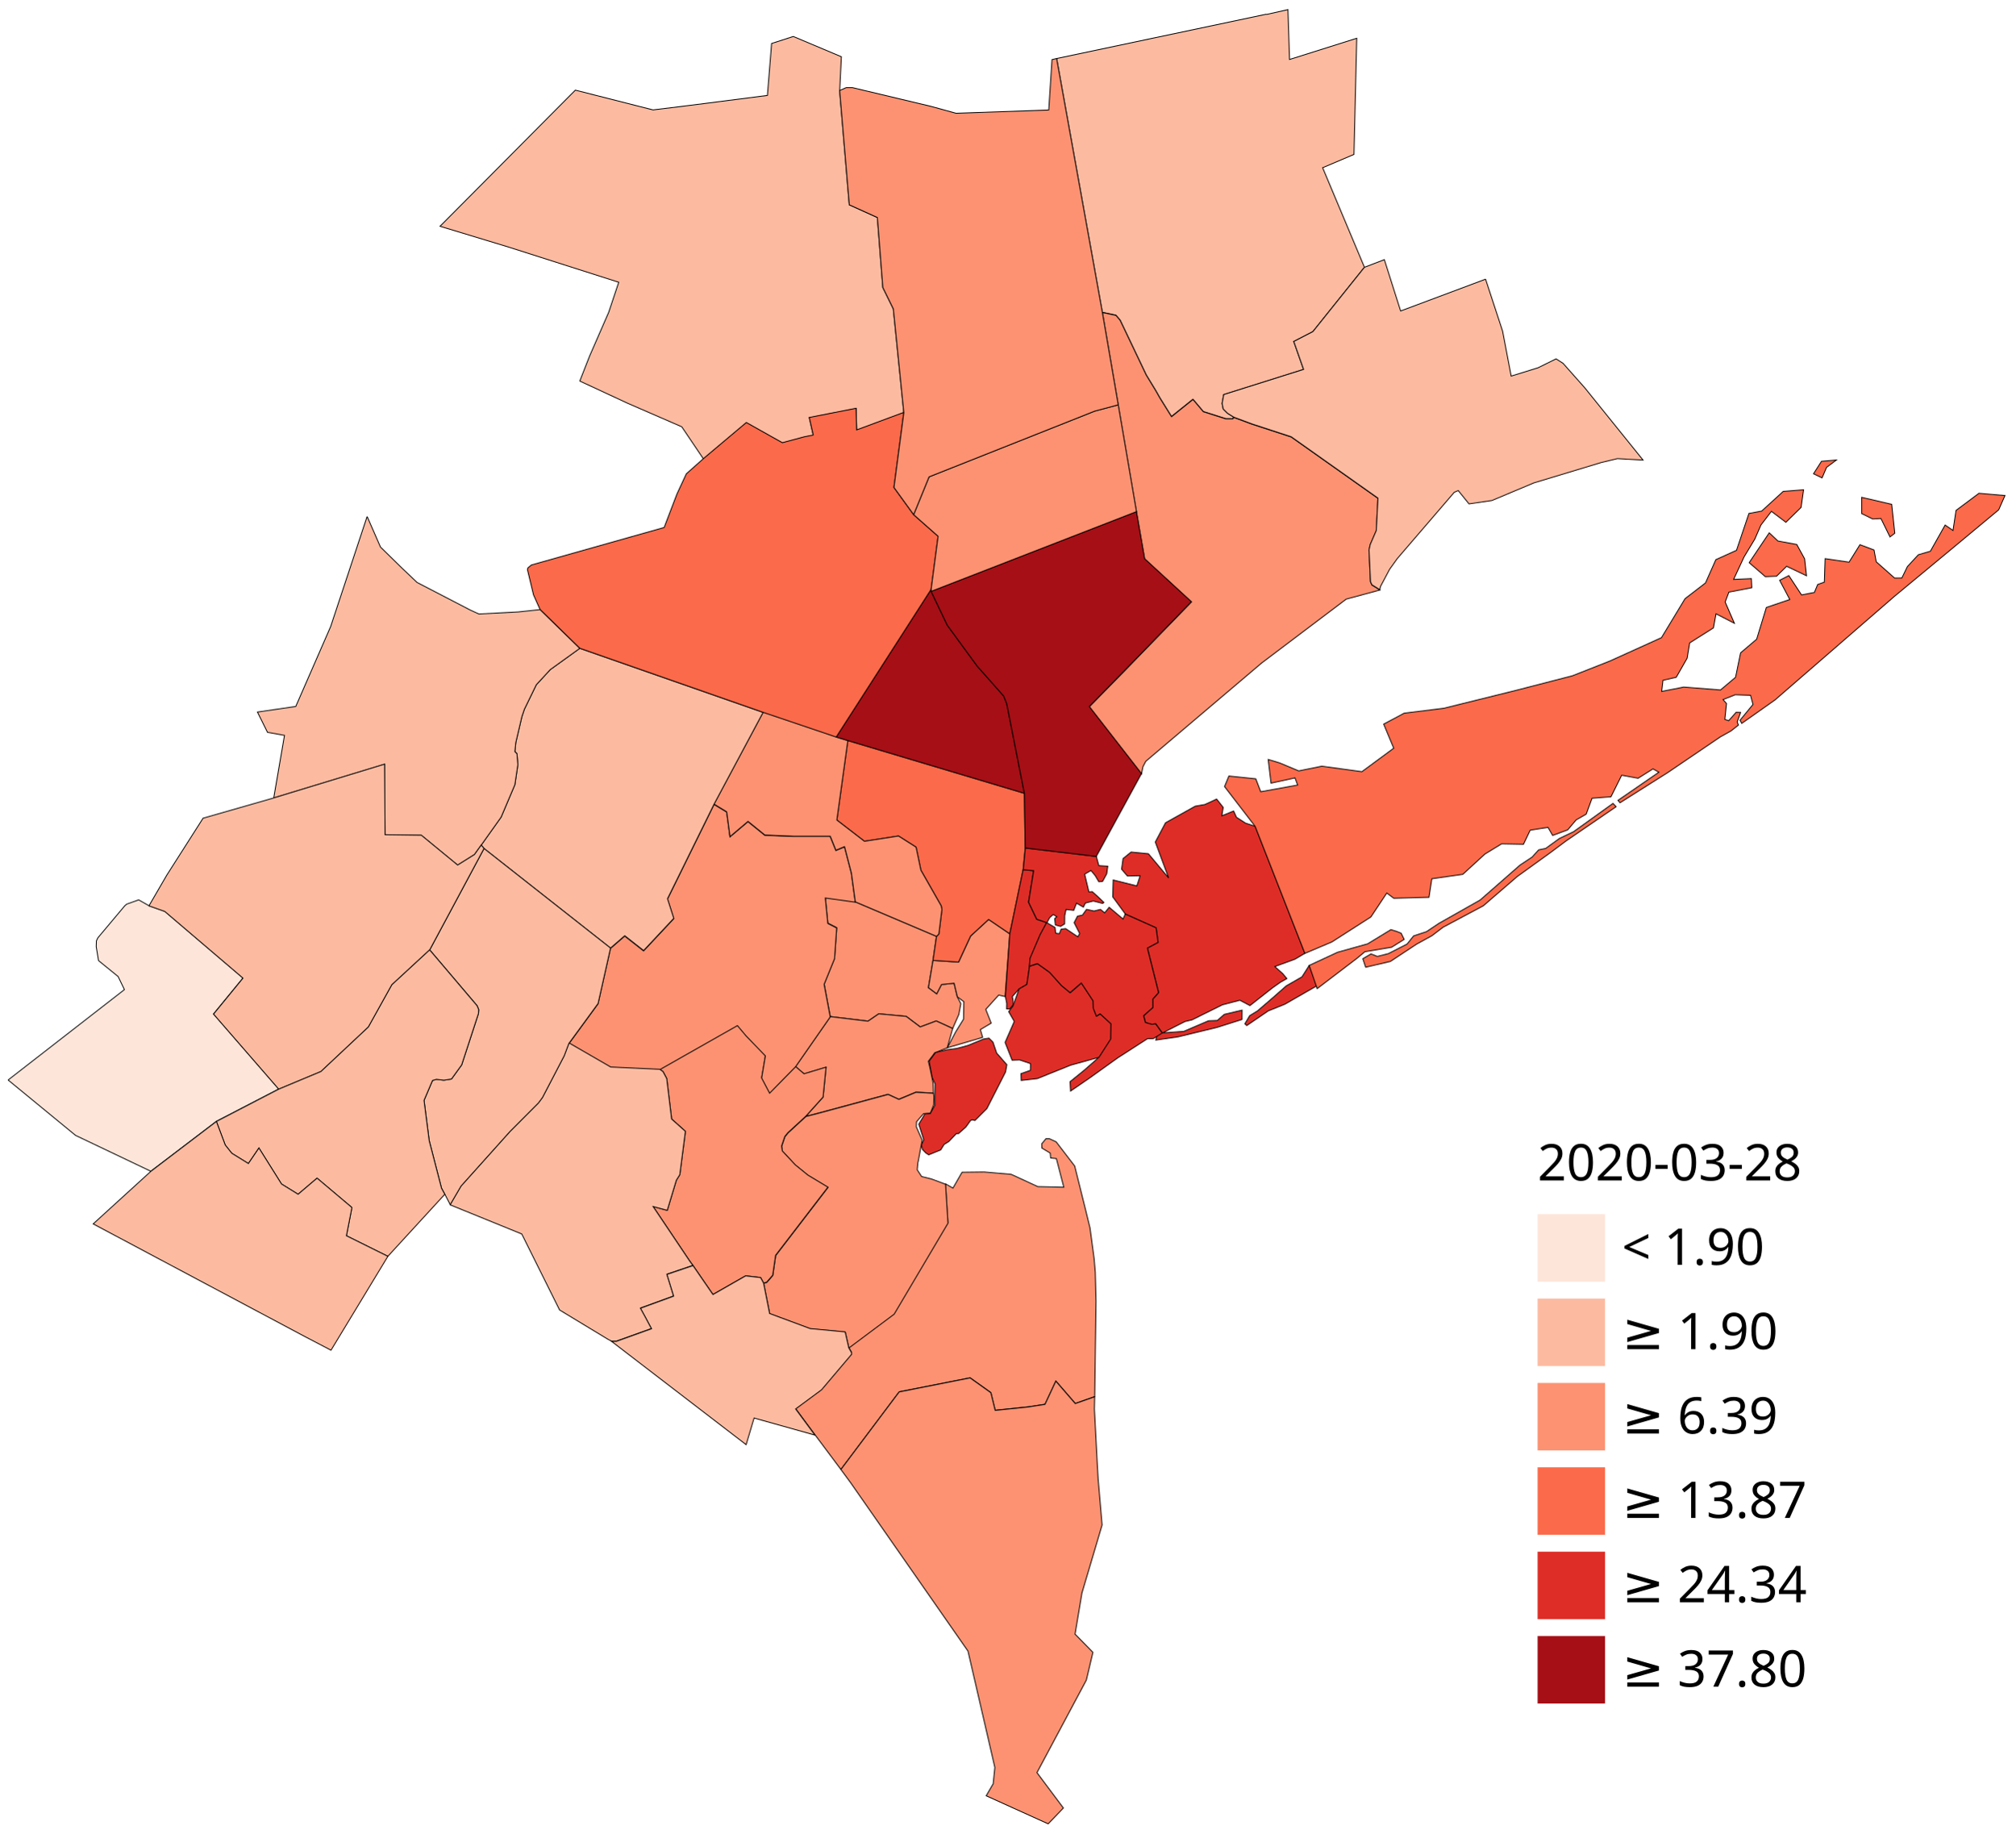
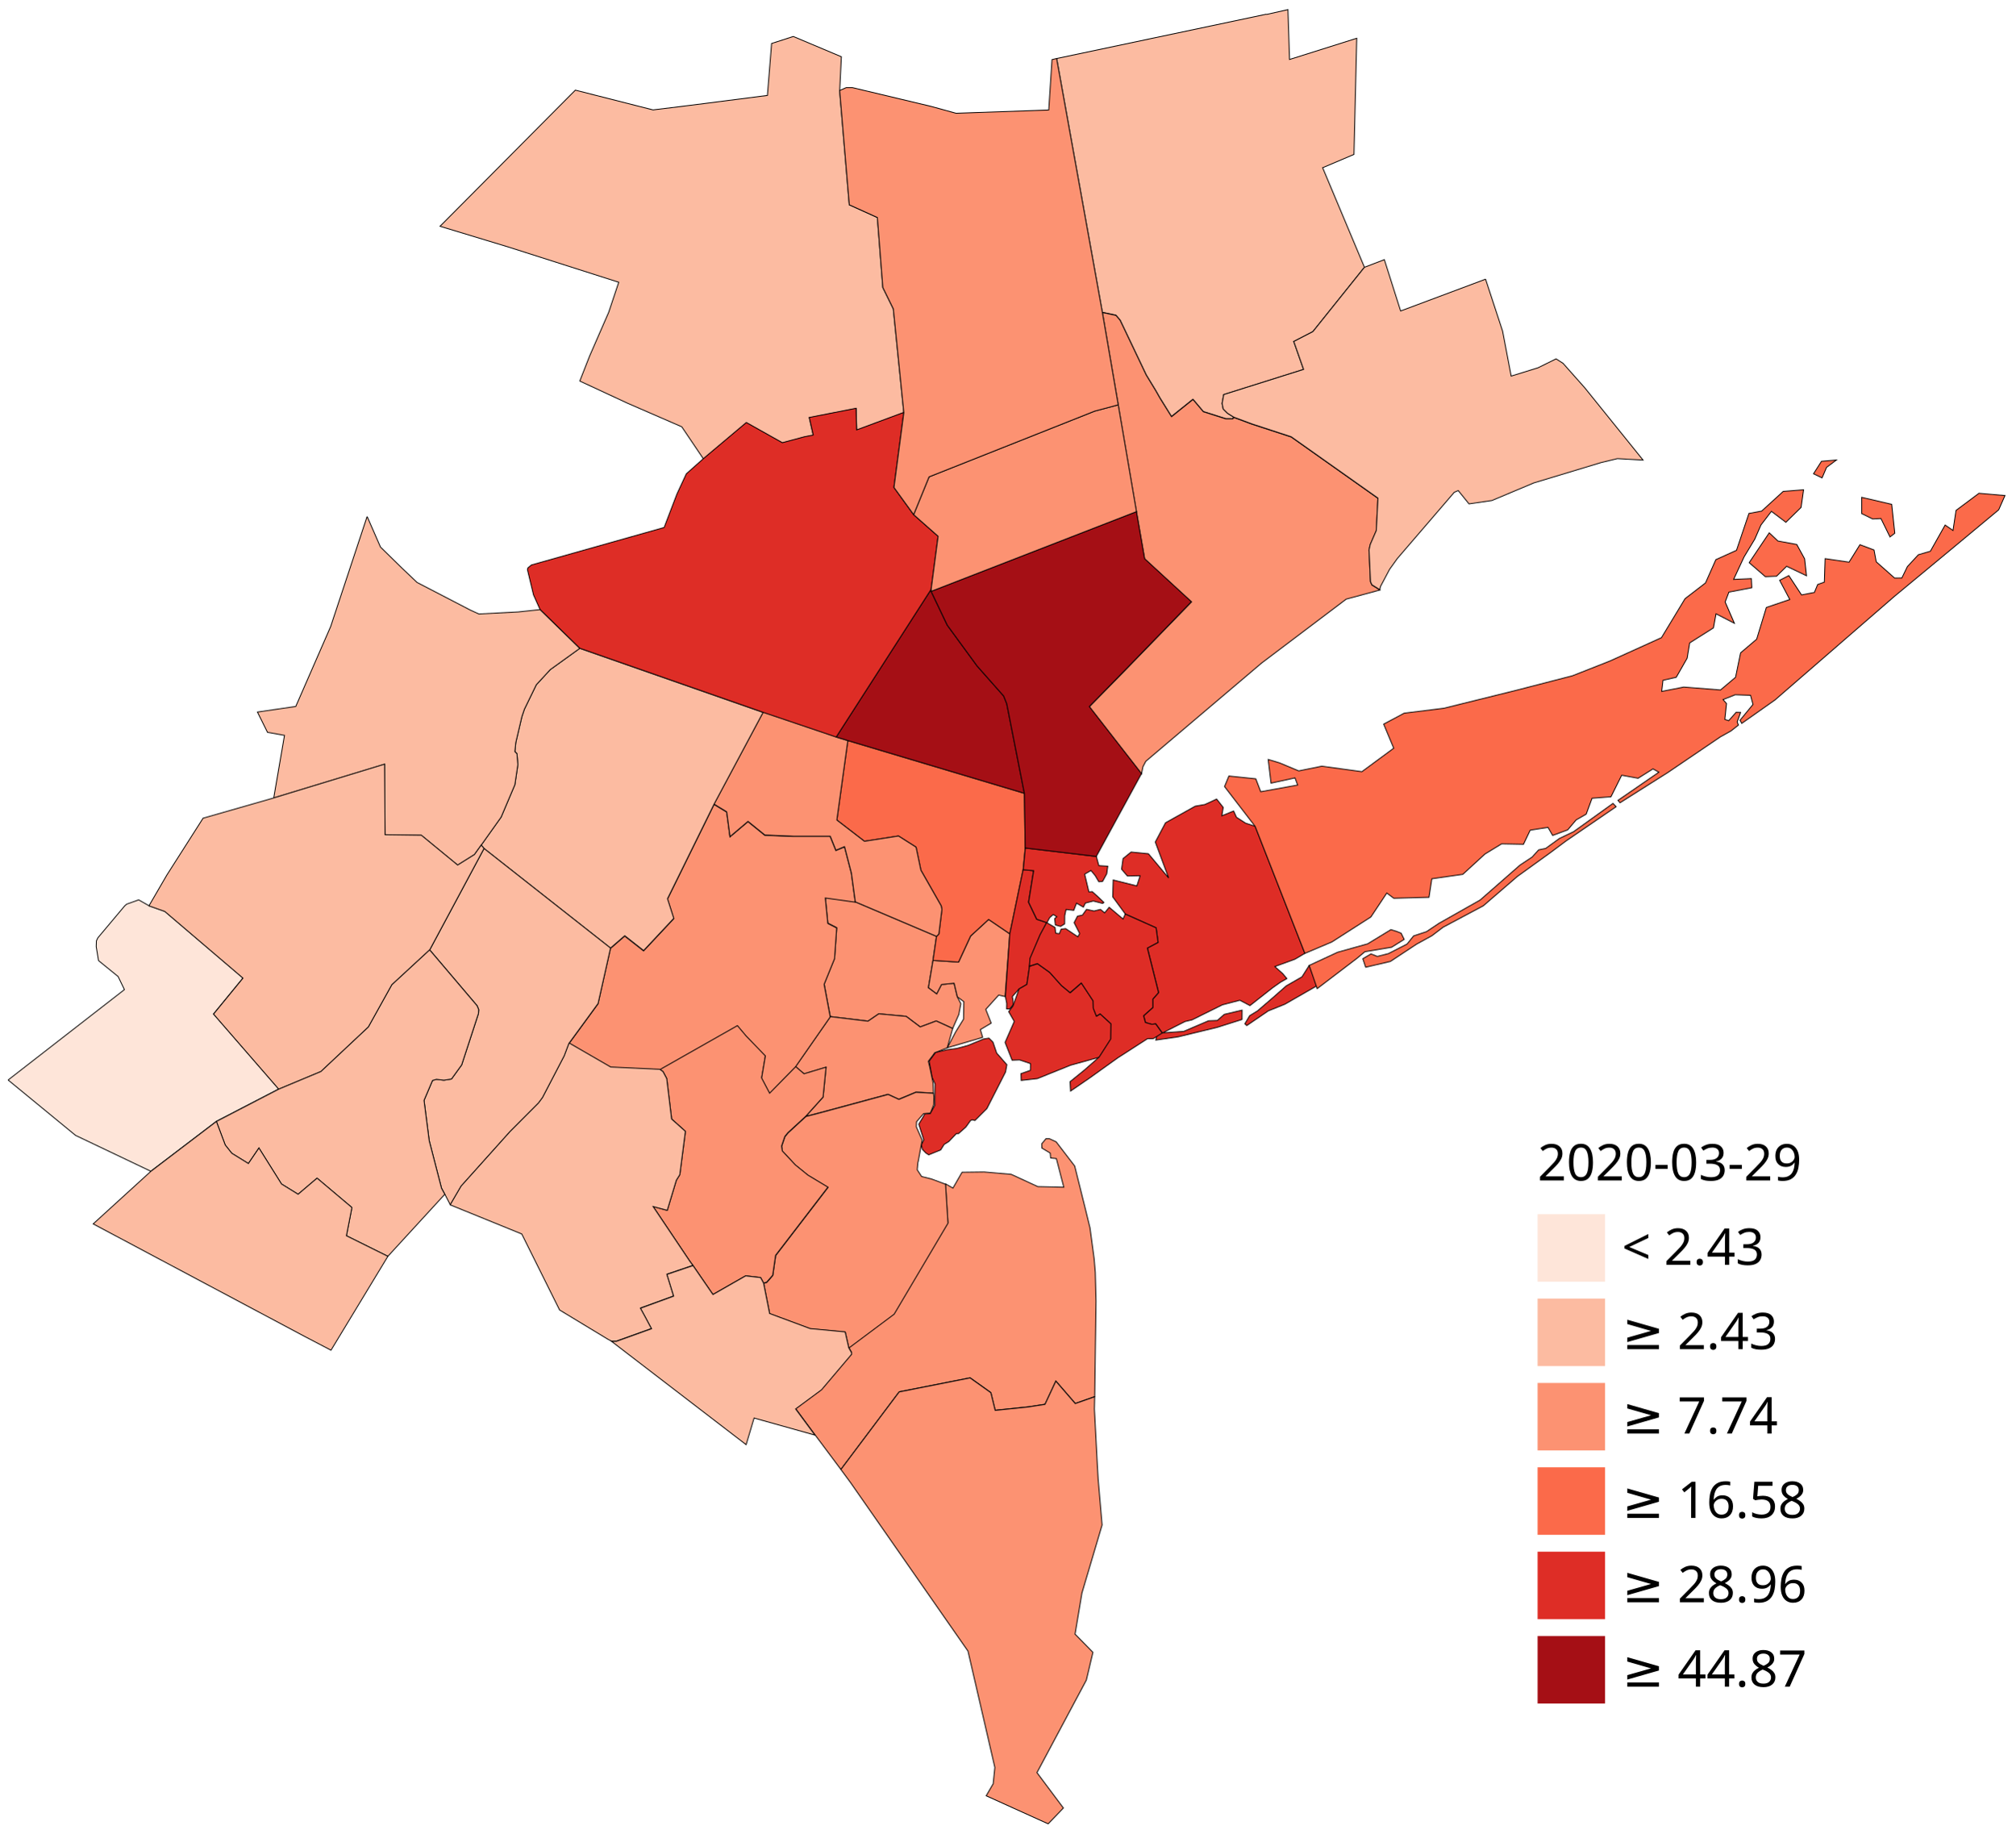
<svg xmlns="http://www.w3.org/2000/svg" id="svg4045" version="1.1" viewBox="0 0 316.019 287.485" height="1086.557" width="1194.401">
  <g transform="translate(108.116 49.338)" id="layer1">
    <g transform="matrix(4.55406 0 0 4.54983 -4052.057 -828.899)" id="g3993" stroke="#000" stroke-width="0.029">
      <path d="m 909.638,171.837 0.74,-0.168 0.055,1.719 2.314,-0.731 -0.095,4.002 -1.079,0.459 1.439,3.43 -1.776,2.218 -0.659,0.34 0.338,0.963 -2.75,0.867 -0.055,0.306 0.037,0.191 0.146,0.146 0.218,0.136 -0.032,0.05 h -0.241 l -0.775,-0.246 -0.357,-0.423 -0.739,0.594 -0.397,-0.639 -0.15,-0.264 -0.323,-0.531 -0.9,-1.89 -0.144,-0.168 -0.467,-0.1 -1.574,-8.743 7.224,-1.528" style="fill:#fcbba1" />
      <path d="m 904.534,185.29 -0.546,-3.182 0.467,0.1 0.144,0.168 0.9,1.89 0.323,0.531 0.15,0.264 0.397,0.639 0.739,-0.594 0.357,0.423 0.775,0.246 h 0.241 l 0.032,-0.05 0.626,0.233 1.351,0.442 2.988,2.115 -0.057,1.116 -0.209,0.481 -0.041,0.186 0.05,1.094 0.048,0.109 0.275,0.171 -1.159,0.314 -2.91,2.2 -3.992,3.389 -0.098,0.188 -0.05,0.247 -1.797,-2.312 1.252,-1.278 2.264,-2.334 -1.611,-1.483 -0.282,-1.623 -0.628,-3.68" style="fill:#fc9272" />
      <path d="m 917.183,180.958 0.587,1.792 0.295,1.549 0.926,-0.287 0.62,-0.307 0.241,0.154 0.747,0.843 2.008,2.492 -0.884,-0.05 -0.562,0.136 -2.314,0.7 -1.446,0.608 -0.788,0.115 -0.371,-0.459 -0.136,0.06 -1.961,2.283 -0.266,0.371 -0.314,0.594 -0.021,0.09 v 0.02 l -0.275,-0.171 -0.048,-0.109 -0.05,-1.094 0.041,-0.186 0.209,-0.481 0.057,-1.116 -2.988,-2.115 -1.351,-0.442 -0.626,-0.233 -0.218,-0.136 -0.146,-0.146 -0.037,-0.191 0.055,-0.306 2.75,-0.867 -0.338,-0.963 0.659,-0.34 1.776,-2.218 0.684,-0.262 0.56,1.769 2.927,-1.097" style="fill:#fcbba1" />
      <path d="m 898.583,212.137 0.259,0.148 0.313,-0.546 0.762,-0.009 0.929,0.08 0.919,0.424 0.894,0.021 -0.255,-0.987 -0.198,-0.021 -0.014,-0.169 -0.286,-0.171 -0.007,-0.149 0.089,-0.105 0.055,-0.07 h 0.121 l 0.232,0.107 0.639,0.835 0.385,1.55 0.13,0.535 0.011,0.04 0.144,1.075 0.039,0.467 0.025,0.99 -0.045,3.287 -0.669,0.236 -0.669,-0.774 -0.374,0.802 -0.571,0.088 -1.144,0.119 -0.148,-0.609 -0.715,-0.51 -2.444,0.483 -2.008,2.676 -0.893,-1.196 -0.665,-0.901 0.891,-0.659 1.034,-1.221 v -0.06 l -0.095,-0.168 1.559,-1.166 1.854,-3.136 -0.084,-1.347" style="fill:#fc9272" />
      <path d="m 894.981,221.987 2.008,-2.676 2.444,-0.483 0.715,0.51 0.148,0.609 1.144,-0.119 0.571,-0.088 0.374,-0.802 0.669,0.774 0.669,-0.235 -0.009,0.426 0.098,1.879 0.03,0.523 0.136,1.59 -0.694,2.345 -0.237,1.418 0.615,0.626 -0.226,0.956 -1.701,3.19 0.91,1.219 -0.524,0.546 -2.134,-0.967 0.241,-0.415 0.057,-0.562 -0.925,-4.009 -4.042,-5.804 -0.337,-0.458" style="fill:#fc9272" />
      <path d="m 899.519,209.926 -0.071,0.03 -0.162,0.226 -0.253,0.225 h -0.073 l -0.259,0.272 -0.162,0.1 -0.119,0.191 -0.412,0.168 -0.095,-0.06 -0.122,-0.126 -0.035,-0.16 0.082,-0.168 -0.173,-0.542 0.211,-0.354 0.182,-0.008 0.162,-0.292 0.005,-0.735 -0.101,-0.227 -0.102,-0.556 0.225,-0.302 0.404,-0.094 0.314,-0.04 0.224,-0.058 0.177,-0.05 0.53,-0.219 0.187,-0.03 0.137,0.137 0.128,0.378 0.351,0.401 -0.046,0.25 -0.642,1.261 -0.412,0.411 -0.08,-0.02" style="fill:#de2d26" />
      <path d="m 895.478,202.42 2.797,1.189 -0.121,0.829 -0.158,0.939 0.285,0.213 0.165,-0.321 0.434,-0.045 0.112,0.469 0.122,0.237 -0.07,0.371 -0.211,0.481 -0.566,-0.259 -0.552,0.206 -0.482,-0.364 -0.945,-0.088 -0.37,0.253 -1.3,-0.157 -0.211,-1.122 0.359,-0.884 0.074,-1.059 -0.306,-0.156 -0.086,-0.878 1.032,0.144" style="fill:#fc9272" />
      <path d="m 894.617,206.375 1.3,0.157 0.37,-0.253 0.945,0.088 0.482,0.364 0.552,-0.206 0.566,0.259 -0.186,0.666 -0.356,0.141 -0.08,0.03 -0.039,0.06 -0.176,0.232 0.056,0.236 0.107,0.515 0.012,0.346 -0.604,-0.034 -0.589,0.246 -0.371,-0.171 -2.349,0.636 -0.483,0.125 0.595,-0.661 0.103,-1.03 -0.758,0.228 -0.293,-0.251 1.196,-1.719" style="fill:#fc9272" />
      <path d="m 900.799,203.522 -0.162,2.161 -0.22,-0.05 -0.445,0.492 0.187,0.474 -0.373,0.223 0.079,0.269 -1.217,0.357 0.287,-0.545 0.272,-0.441 0.01,-0.602 -0.223,-0.167 -0.112,-0.469 -0.434,0.045 -0.165,0.321 -0.285,-0.213 0.158,-0.939 0.88,0.058 0.415,-0.899 0.62,-0.571 0.729,0.496" style="fill:#fc9272" />
      <path d="m 895.222,196.861 6.081,1.819 0.027,1.884 -0.071,0.747 -0.46,2.211 -0.729,-0.496 -0.62,0.571 -0.415,0.899 -0.88,-0.058 0.121,-0.829 0.08,-0.08 0.105,-0.85 -0.025,-0.122 -0.699,-1.228 -0.166,-0.795 -0.605,-0.384 -1.173,0.182 -0.95,-0.732 0.378,-2.739" style="fill:#fb6a4a" />
      <path d="m 898.171,209.011 0.016,0.129 -0.009,0.273 -0.076,0.195 -0.041,0.094 -0.112,0.006 -0.119,0.01 -0.242,0.28 -0.007,0.176 0.2,0.457 -0.135,0.737 -0.011,0.03 -0.023,0.257 0.151,0.231 0.343,0.086 0.471,0.176 h 0.005 0.005 l 0.084,1.347 -1.854,3.136 -1.559,1.166 -0.124,-0.548 -1.204,-0.114 -1.398,-0.52 -0.207,-1.046 0.105,-0.03 0.209,-0.241 0.099,-0.686 1.802,-2.349 -0.687,-0.414 -0.435,-0.353 -0.449,-0.481 -0.025,-0.168 0.112,-0.331 0.105,-0.129 0.617,-0.568 0.483,-0.125 2.349,-0.636 0.371,0.171 0.589,-0.246 0.604,0.034" style="fill:#fc9272" />
      <path d="m 893.421,208.094 0.293,0.251 0.758,-0.228 -0.103,1.03 -0.595,0.661 -0.617,0.568 -0.105,0.129 -0.112,0.331 0.025,0.168 0.449,0.481 0.435,0.353 0.687,0.414 -1.802,2.349 -0.099,0.686 -0.209,0.241 -0.105,0.03 -0.102,-0.191 -0.515,-0.06 -1.127,0.644 -0.69,-1.004 -0.107,-0.144 -1.263,-1.884 0.487,0.132 0.313,-1.038 0.119,-0.191 0.193,-1.494 -0.475,-0.424 -0.168,-1.395 -0.128,-0.24 -0.112,-0.08 2.676,-1.519 0.299,0.356 0.664,0.688 -0.129,0.761 0.275,0.524 0.891,-0.909" style="fill:#fc9272" />
      <path d="m 890.611,199.061 0.438,0.266 0.113,0.856 0.621,-0.526 0.58,0.47 0.98,0.04 h 1.271 l 0.196,0.485 0.297,-0.125 0.236,0.911 0.135,0.993 -1.032,-0.144 0.086,0.878 0.306,0.156 -0.074,1.059 -0.359,0.884 0.211,1.122 -1.196,1.719 -0.891,0.909 -0.275,-0.524 0.129,-0.761 -0.664,-0.688 -0.299,-0.356 -2.676,1.519 -1.688,-0.078 -1.431,-0.828 0.994,-1.361 0.429,-1.911 0.491,-0.425 0.65,0.51 1.038,-1.109 -0.216,-0.676 1.599,-3.251" style="fill:#fc9272" />
      <path d="m 894.821,196.74 0.401,0.121 -0.378,2.739 0.95,0.732 1.173,-0.182 0.605,0.384 0.166,0.795 0.699,1.228 0.025,0.122 -0.105,0.85 -0.08,0.08 -2.797,-1.189 -0.135,-0.993 -0.236,-0.911 -0.297,0.125 -0.196,-0.485 h -1.271 l -0.98,-0.04 -0.58,-0.47 -0.621,0.526 -0.113,-0.856 -0.438,-0.266 1.694,-3.173 2.516,0.852" style="fill:#fc9272" />
      <path d="m 892.305,195.888 -1.694,3.173 -1.599,3.251 0.216,0.676 -1.038,1.109 -0.65,-0.51 -0.491,0.425 -4.356,-3.432 -0.096,-0.119 0.685,-0.963 0.474,-1.118 0.103,-0.692 -0.032,-0.378 -0.071,-0.07 0.032,-0.313 0.209,-0.892 0.087,-0.257 0.41,-0.843 0.481,-0.522 1.014,-0.731 6.315,2.209" style="fill:#fcbba1" />
      <path d="m 882.694,200.58 4.356,3.432 -0.429,1.911 -0.994,1.361 -0.166,0.44 -0.749,1.439 -0.137,0.185 -0.979,0.983 -1.688,1.884 -0.376,0.644 -0.187,-0.362 -0.114,-0.209 -0.424,-1.64 -0.178,-1.387 0.292,-0.686 0.136,-0.04 0.257,0.03 0.26,-0.04 0.351,-0.486 0.578,-1.771 0.009,-0.135 -0.057,-0.136 -1.631,-1.922 1.872,-3.496" style="fill:#fcbba1" />
      <path d="m 885.626,207.284 1.431,0.828 1.688,0.078 0.112,0.08 0.128,0.24 0.168,1.395 0.475,0.424 -0.193,1.494 -0.119,0.191 -0.313,1.038 -0.487,-0.132 1.263,1.884 0.107,0.144 -0.896,0.304 0.231,0.75 -1.141,0.416 0.179,0.327 0.201,0.379 -1.211,0.435 h -0.168 l -0.114,-0.06 -1.671,-1.013 -1.302,-2.619 -2.466,-1.005 0.376,-0.644 1.688,-1.884 0.979,-0.983 0.137,-0.185 0.749,-1.439 0.166,-0.44" style="fill:#fcbba1" />
      <path d="m 889.887,214.95 0.69,1.004 1.127,-0.644 0.515,0.06 0.102,0.191 0.207,1.046 1.398,0.52 1.204,0.114 0.124,0.548 0.095,0.168 v 0.06 l -1.034,1.221 -0.891,0.659 0.665,0.901 -2.096,-0.588 -0.273,0.918 -4.635,-3.561 h 0.168 l 1.211,-0.435 -0.201,-0.379 -0.179,-0.327 1.141,-0.416 -0.231,-0.75 0.896,-0.304" style="fill:#fcbba1" />
      <path style="fill:#de2d26" d="m 901.258,201.418 -0.459,2.211 -0.151,2.163 0.046,0.233 -0.003,0.19 0.103,0.004 0.127,-0.154 -0.013,-0.17 -0.021,-0.103 0.232,-0.265 0.268,-0.154 0.092,-0.625 0.023,-0.271 0.344,-0.811 0.229,-0.422 -0.35,-0.117 -0.281,-0.588 0.174,-1.088 z" transform="translate(0 -.107)" />
      <path d="m 894.94,174.458 0.332,3.938 0.967,0.438 0.188,2.412 0.362,0.738 0.361,3.577 -1.622,0.603 -0.019,-0.745 -1.613,0.316 0.137,0.606 -0.305,0.06 -0.759,0.204 -1.239,-0.696 -1.48,1.246 -0.747,-1.109 -1.865,-0.811 -1.646,-0.765 0.337,-0.859 0.658,-1.51 0.346,-1.036 -3.799,-1.214 -2.355,-0.715 4.66,-4.692 2.676,0.682 1.296,-0.16 2.642,-0.339 0.144,-1.79 0.747,-0.242 1.655,0.699 -0.057,1.166" style="fill:#fcbba1" />
      <path d="m 901.33,200.564 2.45,0.291 0.086,0.316 0.307,0.02 -0.035,0.262 -0.143,0.262 -0.13,0.012 -0.123,-0.21 -0.147,-0.178 -0.217,0.126 0.146,0.613 0.115,-0.01 0.192,0.172 0.209,0.2 -0.043,0.034 -0.322,-0.083 -0.273,0.071 -0.069,0.139 -0.236,-0.136 -0.095,0.247 -0.265,-0.029 -0.045,0.212 -0.003,0.284 -0.141,0.087 -0.179,-0.049 -0.024,-0.221 0.073,-0.065 -0.122,-0.074 -0.121,0.104 -0.097,0.177 -0.349,-0.118 -0.282,-0.588 0.175,-1.087 -0.359,-0.033 0.071,-0.747" style="fill:#de2d26" />
      <path d="m 900.91,206.009 0.209,-0.589 0.269,-0.154 0.09,-0.624 0.277,-0.089 0.423,0.303 0.405,0.453 0.297,0.245 0.387,-0.334 0.405,0.616 0.007,0.254 0.107,0.272 0.13,-0.077 0.373,0.342 -0.007,0.523 -0.4,0.625 -0.99,0.275 -1.143,0.461 -0.556,0.063 -0.007,-0.235 0.323,-0.112 0.004,-0.232 -0.375,-0.127 -0.259,0.009 -0.241,-0.613 0.316,-0.723 -0.192,-0.337 z" style="fill:#de2d26" />
      <path d="m 898.09,191.718 0.556,1.166 1.027,1.406 0.916,1.036 0.105,0.264 0.608,3.09 -6.081,-1.819 -0.401,-0.121 3.27,-5.092 v 0.07" style="fill:#a50f15" />
      <path style="fill:#de2d26" d="m 907.922,198.984 -0.406,0.188 -0.33,0.057 -1.023,0.572 -0.352,0.664 0.459,1.238 -0.697,-0.834 -0.596,-0.059 -0.277,0.225 -0.051,0.367 0.201,0.234 0.438,-0.01 -0.113,0.352 -0.814,-0.205 -0.016,0.582 0.434,0.592 1.061,0.475 0.068,0.502 -0.367,0.195 0.385,1.535 -0.195,0.223 0.002,0.289 -0.322,0.287 0.065,0.234 0.223,0.062 0.129,-0.018 0.223,0.312 -0.17,0.012 -0.053,0.236 0.775,-0.113 1.34,-0.326 0.854,-0.271 0.002,-0.322 -0.615,0.146 -0.236,0.209 -0.305,0.012 -0.854,0.365 -0.725,0.051 0.771,-0.391 0.24,-0.057 1.045,-0.518 0.602,-0.158 0.348,0.184 0.772,-0.608 0.273,-0.194 0.226,-0.129 -0.139,-0.167 -0.276,-0.247 0.693,-0.254 0.344,-0.203 -1.713,-4.377 -0.332,-0.109 -0.312,-0.201 -0.098,-0.217 -0.406,0.164 0.047,-0.289 z m 3.189,5.733 -0.249,0.394 -0.54,0.31 -0.477,0.42 -0.514,0.443 -0.27,0.166 -0.166,0.279 0.066,0.061 0.742,-0.506 0.568,-0.229 1.114,-0.64 z" transform="translate(0 -.107)" />
-       <path d="m 897.149,185.561 -0.339,2.577 0.678,0.937 0.843,0.745 -0.24,1.828 -3.27,5.092 -2.516,-0.852 -6.315,-2.209 -1.367,-1.337 -0.225,-0.503 -0.209,-0.87 0.016,-0.06 0.121,-0.1 4.571,-1.292 0.442,-1.157 0.321,-0.692 0.587,-0.523 1.48,-1.246 1.239,0.696 0.759,-0.204 0.305,-0.06 -0.137,-0.606 1.613,-0.316 0.019,0.745 1.622,-0.603" style="fill:#fb6a4a" />
+       <path d="m 897.149,185.561 -0.339,2.577 0.678,0.937 0.843,0.745 -0.24,1.828 -3.27,5.092 -2.516,-0.852 -6.315,-2.209 -1.367,-1.337 -0.225,-0.503 -0.209,-0.87 0.016,-0.06 0.121,-0.1 4.571,-1.292 0.442,-1.157 0.321,-0.692 0.587,-0.523 1.48,-1.246 1.239,0.696 0.759,-0.204 0.305,-0.06 -0.137,-0.606 1.613,-0.316 0.019,0.745 1.622,-0.603" style="fill:#de2d26" />
      <path d="m 902.074,203.138 0.284,0.165 0.022,0.197 0.127,0.017 0.059,-0.155 0.156,-0.02 0.421,0.281 0.063,-0.111 -0.19,-0.375 0.115,-0.224 0.17,-0.036 0.141,-0.198 0.258,0.056 0.223,-0.055 0.143,0.119 0.156,-0.192 0.478,0.404 0.076,-0.17 1.061,0.474 0.068,0.501 -0.369,0.196 0.386,1.534 -0.197,0.223 0.002,0.289 -0.321,0.287 0.063,0.234 0.222,0.062 0.13,-0.017 0.227,0.316 -0.306,0.193 -0.199,0.002 -1.034,0.667 -0.968,0.694 -0.649,0.445 -0.016,-0.324 0.486,-0.395 0.515,-0.453 0.4,-0.625 0.007,-0.523 -0.373,-0.342 -0.13,0.077 -0.107,-0.272 -0.007,-0.254 -0.405,-0.616 -0.387,0.334 -0.297,-0.245 -0.405,-0.453 -0.423,-0.303 -0.277,0.089 0.023,-0.271 0.346,-0.811 0.227,-0.422" style="fill:#de2d26" />
      <path style="fill:#fb6a4a" d="m 928.476,187.773 0.295,0.141 0.156,-0.364 0.338,-0.252 -0.513,0.044 z m -0.342,0.551 -0.701,0.056 -0.742,0.678 -0.438,0.082 -0.428,1.27 -0.711,0.322 -0.357,0.803 -0.703,0.541 -0.812,1.344 -1.775,0.805 -1.293,0.51 -1.988,0.514 -2.439,0.605 -1.367,0.17 -0.705,0.377 0.346,0.83 -1.096,0.809 -1.381,-0.189 -0.795,0.162 -0.658,-0.275 -0.393,-0.119 0.098,0.816 0.826,-0.18 0.09,0.246 -1.271,0.23 -0.17,-0.445 -0.926,-0.096 -0.15,0.363 1.053,1.371 1.713,4.379 0.928,-0.393 1.346,-0.863 0.547,-0.824 0.242,0.18 1.211,-0.033 0.098,-0.639 1.066,-0.152 0.764,-0.701 0.572,-0.35 0.754,0.014 0.232,-0.486 0.613,-0.096 0.16,0.277 0.518,-0.191 0.291,-0.344 0.346,-0.199 0.201,-0.547 0.652,-0.051 0.369,-0.742 0.564,0.104 0.514,-0.324 0.203,0.115 -1.41,0.971 0.072,0.082 1.641,-1.039 1.814,-1.232 0.365,-0.204 0.257,-0.202 -0.043,-0.108 0.117,-0.326 -0.153,-0.006 -0.256,0.288 -0.133,-0.043 0.058,-0.547 -0.121,-0.137 0.42,-0.166 0.528,0.019 0.084,0.315 -0.446,0.544 0.06,0.108 1.149,-0.811 4.107,-3.566 1.828,-1.516 1.762,-1.467 0.217,-0.492 -0.896,-0.078 -0.789,0.59 -0.105,0.691 -0.271,-0.186 -0.508,0.902 -0.414,0.121 -0.377,0.408 -0.191,0.393 -0.25,0.002 -0.631,-0.559 -0.078,-0.408 -0.484,-0.182 -0.375,0.602 -0.824,-0.121 -0.027,0.809 -0.229,0.082 -0.113,0.273 -0.443,0.086 -0.438,-0.666 -0.316,0.162 0.35,0.662 -0.807,0.273 -0.334,1.094 -0.553,0.471 -0.174,0.842 -0.518,0.438 -1.268,-0.1 -0.758,0.15 0.045,-0.383 0.457,-0.105 0.375,-0.656 0.088,-0.529 0.818,-0.518 0.088,-0.484 0.633,0.326 -0.318,-0.732 0.129,-0.342 0.789,-0.152 -0.016,-0.312 -0.611,0.027 0.361,-0.777 0.369,-0.613 0.213,-0.488 0.359,-0.469 0.498,0.377 0.523,-0.512 z m 2.002,0.261 v 0.561 l 0.377,0.184 0.285,-0.014 0.311,0.633 0.166,-0.127 -0.107,-0.996 z m -3.184,1.223 -0.691,1.029 0.557,0.482 0.385,-0.016 0.348,-0.342 0.684,0.326 -0.065,-0.584 -0.271,-0.494 -0.648,-0.119 z m -5.381,9.326 -1.357,0.975 -0.486,0.232 -0.475,0.344 -0.24,0.049 -0.225,0.248 -0.418,0.277 -1.371,1.203 -1.422,0.805 -0.428,0.287 -0.443,0.146 -0.225,0.281 -0.645,0.33 -0.379,0.096 -0.219,-0.086 -0.281,0.166 0.098,0.293 0.85,-0.199 0.902,-0.596 0.529,-0.291 0.385,-0.293 1.387,-0.74 1.17,-1.01 1.131,-0.816 0.541,-0.404 1.729,-1.184 z m -7.646,4.35 -0.803,0.49 -1.033,0.289 -0.979,0.455 0.275,0.799 1.371,-1.045 0.273,-0.227 0.918,-0.154 0.434,-0.271 -0.105,-0.213 -0.143,-0.057 z" transform="translate(0 -.107)" />
      <path d="m 898.09,191.718 7.071,-2.748 0.282,1.623 1.611,1.483 -2.264,2.334 -1.252,1.278 1.797,2.312 -1.556,2.855 -2.45,-0.291 -0.027,-1.884 -0.608,-3.09 -0.105,-0.264 -0.916,-1.036 -1.027,-1.406 -0.556,-1.166" style="fill:#a50f15" />
      <path d="m 904.534,185.29 0.628,3.68 -7.071,2.748 v -0.07 l 0.24,-1.828 -0.843,-0.745 0.531,-1.303 5.705,-2.266 0.809,-0.216" style="fill:#fc9272" />
      <path d="m 902.414,173.365 1.574,8.743 0.546,3.182 -0.809,0.216 -5.705,2.266 -0.531,1.303 -0.678,-0.937 0.339,-2.577 -0.361,-3.577 -0.362,-0.738 -0.188,-2.412 -0.967,-0.438 -0.332,-3.938 0.226,-0.1 h 0.216 l 2.721,0.65 0.847,0.234 3.191,-0.113 0.112,-1.736 0.16,-0.04" style="fill:#fc9272" />
      <path d="m 866.304,208.562 4.008,-3.118 -0.218,-0.451 -0.674,-0.548 -0.08,-0.483 0.007,-0.199 0.05,-0.104 0.925,-1.102 0.07,-0.06 0.41,-0.146 0.353,0.201 0.547,0.193 2.692,2.298 -1.014,1.239 2.245,2.587 -2.147,1.114 -2.259,1.721 -2.588,-1.234 -2.327,-1.913" style="fill:#fee5d9" />
      <path d="m 878.668,189.138 0.46,1.053 0.738,0.723 0.522,0.497 1.831,0.95 0.298,0.137 1.351,-0.07 0.754,-0.08 1.367,1.337 -1.014,0.731 -0.481,0.522 -0.41,0.843 -0.087,0.257 -0.209,0.892 -0.032,0.313 0.071,0.07 0.032,0.378 -0.103,0.692 -0.474,1.118 -0.685,0.963 -0.234,0.328 -0.578,0.362 -1.25,-1.028 -1.25,-0.017 -0.016,-2.432 -3.817,1.163 0.371,-2.159 -0.585,-0.104 -0.347,-0.699 1.32,-0.193 1.201,-2.752 1.255,-3.792" style="fill:#fcbba1" />
      <path d="m 875.453,198.837 3.817,-1.163 0.016,2.432 1.25,0.017 1.25,1.028 0.578,-0.362 0.234,-0.328 0.096,0.119 -1.872,3.496 -1.299,1.2 -0.81,1.457 -1.634,1.534 -1.454,0.608 -2.245,-2.587 1.014,-1.239 -2.692,-2.298 -0.547,-0.193 0.619,-1.066 1.246,-1.956 2.434,-0.698" style="fill:#fcbba1" />
      <path d="m 880.822,204.076 1.631,1.922 0.057,0.136 -0.009,0.135 -0.578,1.771 -0.351,0.486 -0.26,0.04 -0.257,-0.03 -0.136,0.04 -0.292,0.686 0.178,1.387 0.424,1.64 0.114,0.209 -1.961,2.139 -1.428,-0.709 0.19,-0.972 -1.2,-1.013 -0.653,0.555 -0.571,-0.353 -0.778,-1.241 -0.363,0.535 -0.571,-0.353 -0.226,-0.285 -0.305,-0.812 2.147,-1.114 1.454,-0.608 1.634,-1.534 0.81,-1.457 1.299,-1.2" style="fill:#fcbba1" />
      <path d="m 873.478,209.988 0.305,0.812 0.226,0.285 0.571,0.353 0.363,-0.535 0.778,1.241 0.571,0.353 0.653,-0.555 1.2,1.013 -0.19,0.972 1.428,0.709 -1.959,3.236 -0.916,-0.479 -7.272,-3.874 1.984,-1.81 2.259,-1.721" style="fill:#fcbba1" />
    </g>
    <g id="g1003" transform="matrix(.26458 0 0 .26458 127.715 -62.671)">
      <path d="m 20,820 h 40 v 40 H 20 Z" fill="#fcbba1" />
      <path d="m 20,870 h 40 v 40 H 20 Z" fill="#fc9272" />
      <path d="m 20,920 h 40 v 40 H 20 Z" fill="#fb6a4a" />
      <path d="m 20,970 h 40 v 40 H 20 Z" fill="#de2d26" />
      <path d="m 20,770 h 40 v 40 H 20 Z" fill="#fee5d9" />
      <path d="m 20,1020 h 40 v 40 H 20 Z" fill="#a50f15" />
      <g font-size="30" font-family="Verdana">
        <text x="70" y="1050">
-           <tspan id="tspan905" x="70" y="1050">≥ 37.80</tspan>
+           <tspan id="tspan905" x="70" y="1050">≥ 44.87</tspan>
        </text>
        <text y="1000" x="70">
-           <tspan y="1000" x="70" id="tspan919">≥ 24.34</tspan>
+           <tspan y="1000" x="70" id="tspan919">≥ 28.96</tspan>
        </text>
        <text x="70" y="950">
-           <tspan id="tspan923" x="70" y="950">≥ 13.87</tspan>
+           <tspan id="tspan923" x="70" y="950">≥ 16.58</tspan>
        </text>
        <text y="900" x="70">
-           <tspan y="900" x="70" id="tspan927">≥ 6.39</tspan>
+           <tspan y="900" x="70" id="tspan927">≥ 7.74</tspan>
        </text>
        <text x="70" y="850">
-           <tspan id="tspan931" x="70" y="850">≥ 1.90</tspan>
+           <tspan id="tspan931" x="70" y="850">≥ 2.43</tspan>
        </text>
        <text y="800" x="70">
-           <tspan y="800" x="70" id="tspan935">&lt; 1.90</tspan>
+           <tspan y="800" x="70" id="tspan935">&lt; 2.43</tspan>
        </text>
        <text x="20" y="750">
-           <tspan id="tspan939" x="20" y="750">2020-03-28</tspan>
+           <tspan id="tspan939" x="20" y="750">2020-03-29</tspan>
        </text>
      </g>
    </g>
  </g>
</svg>
